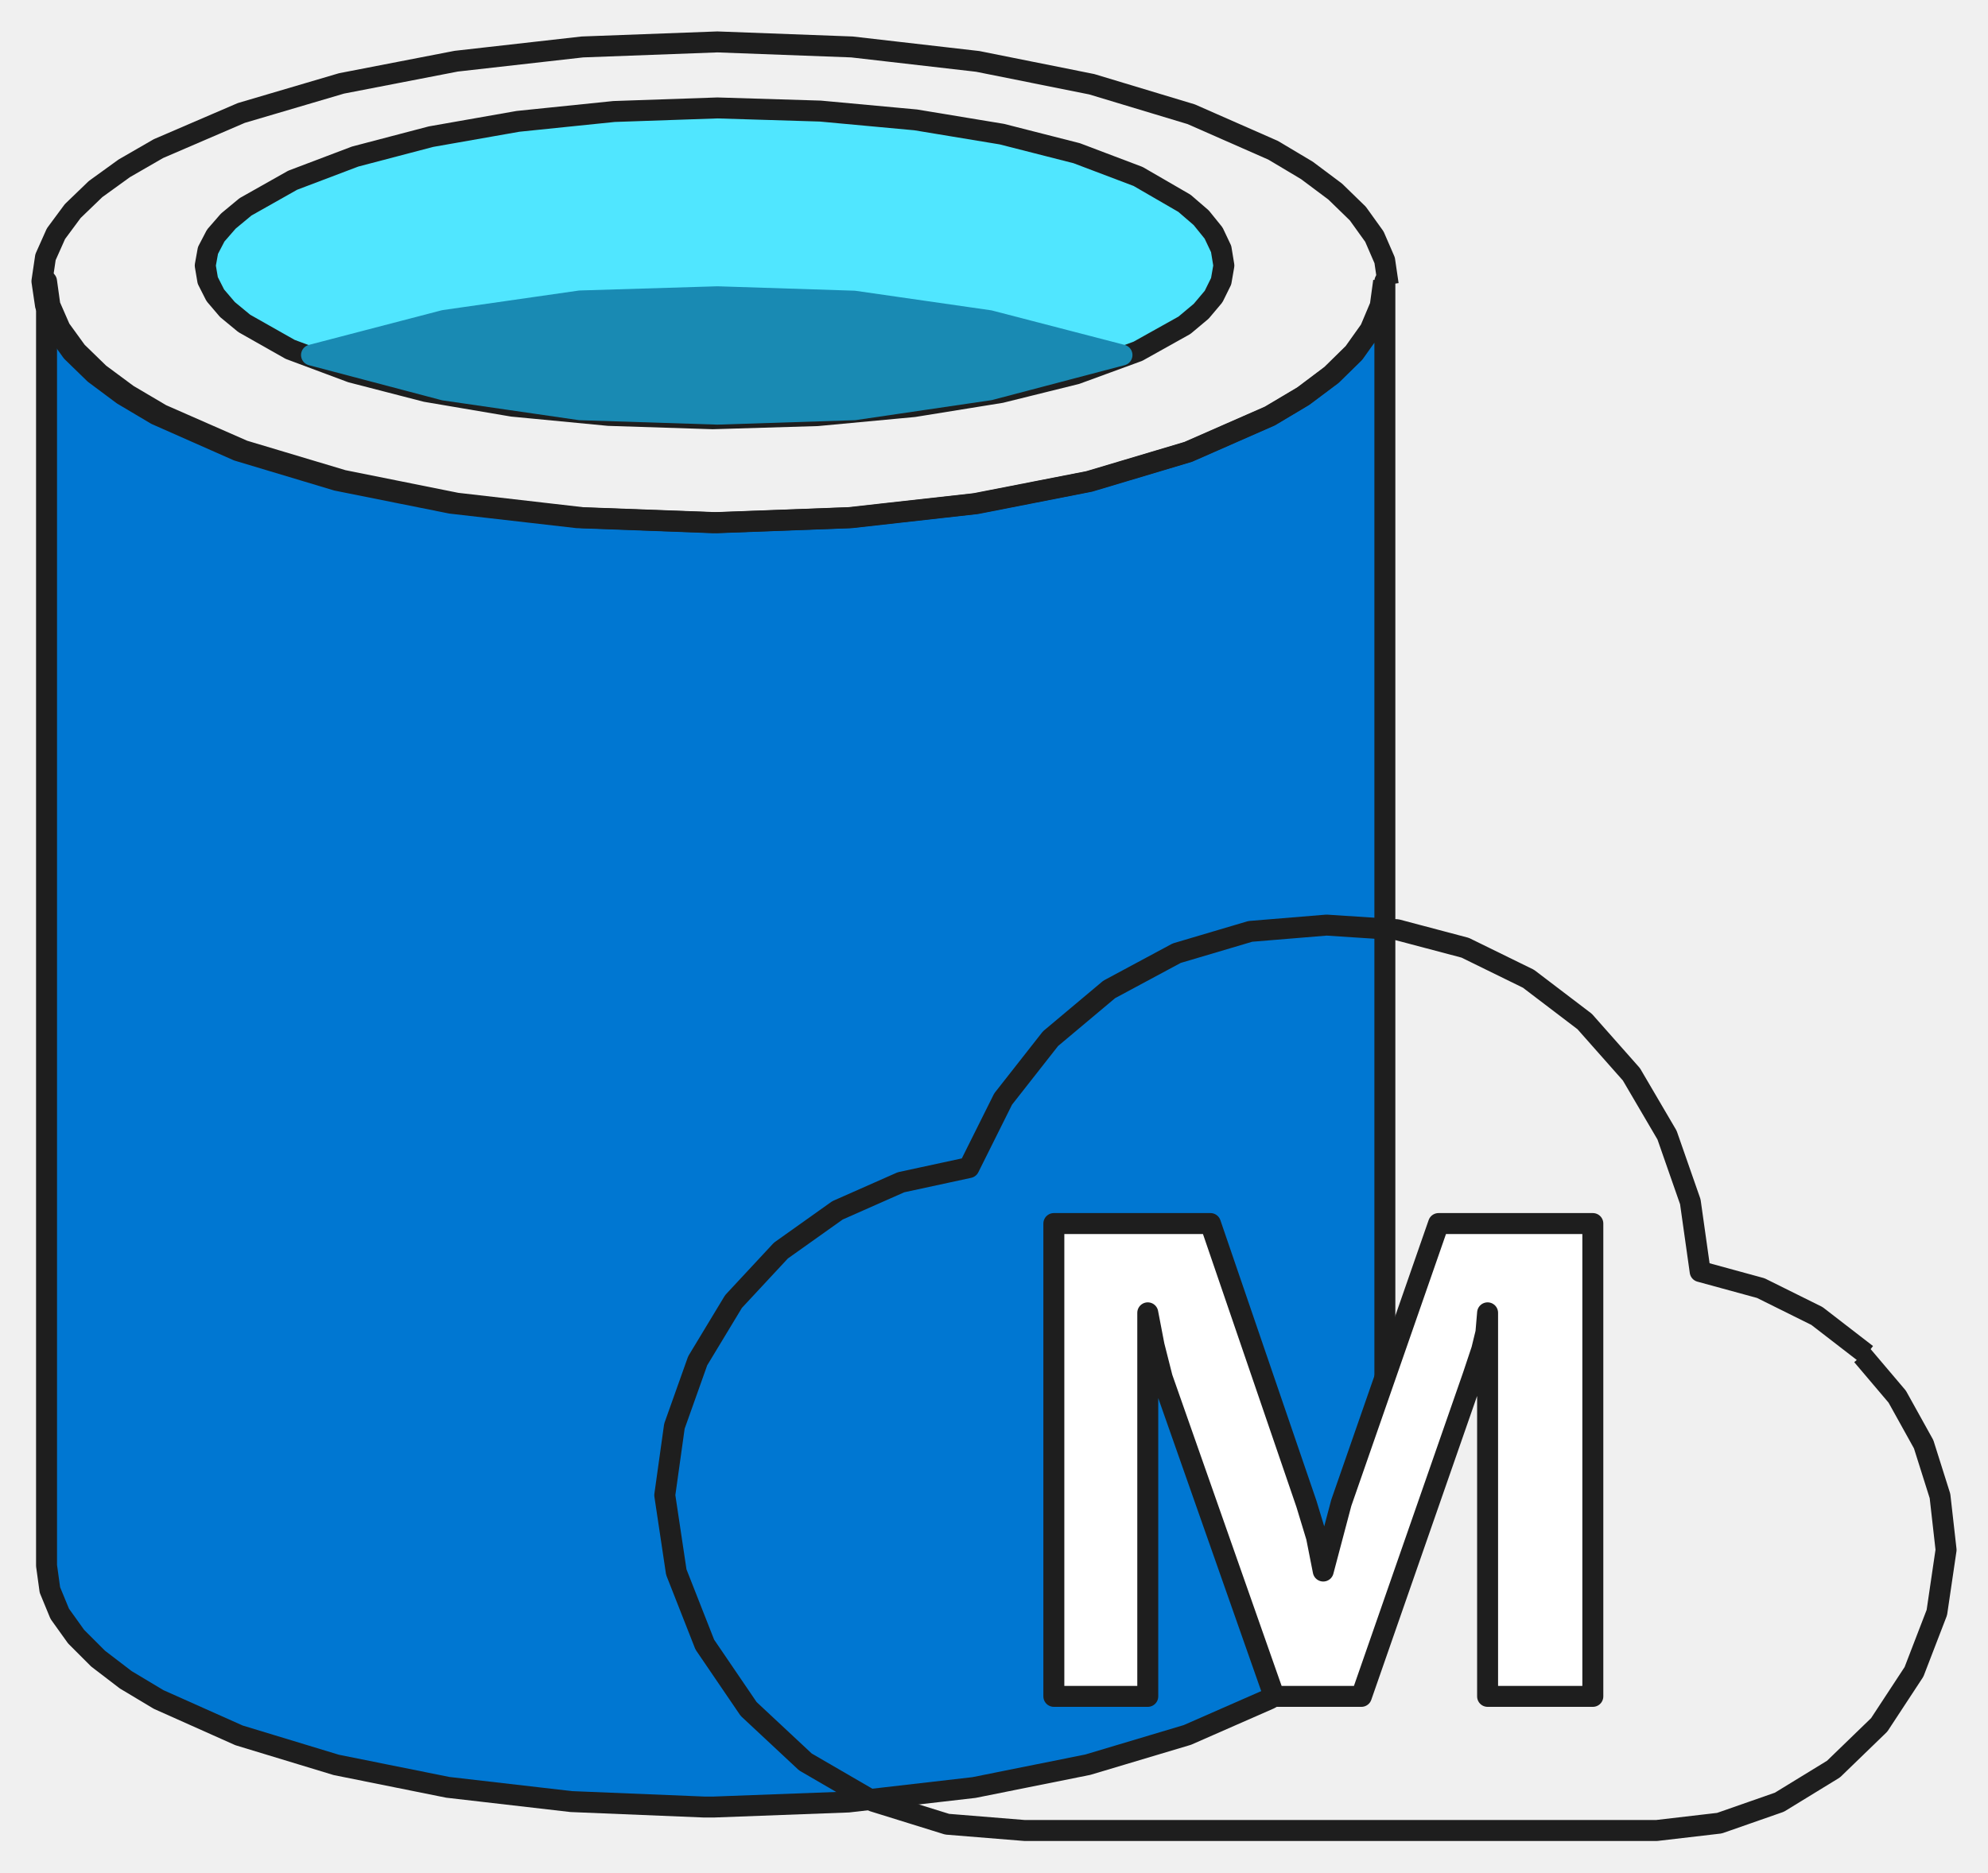
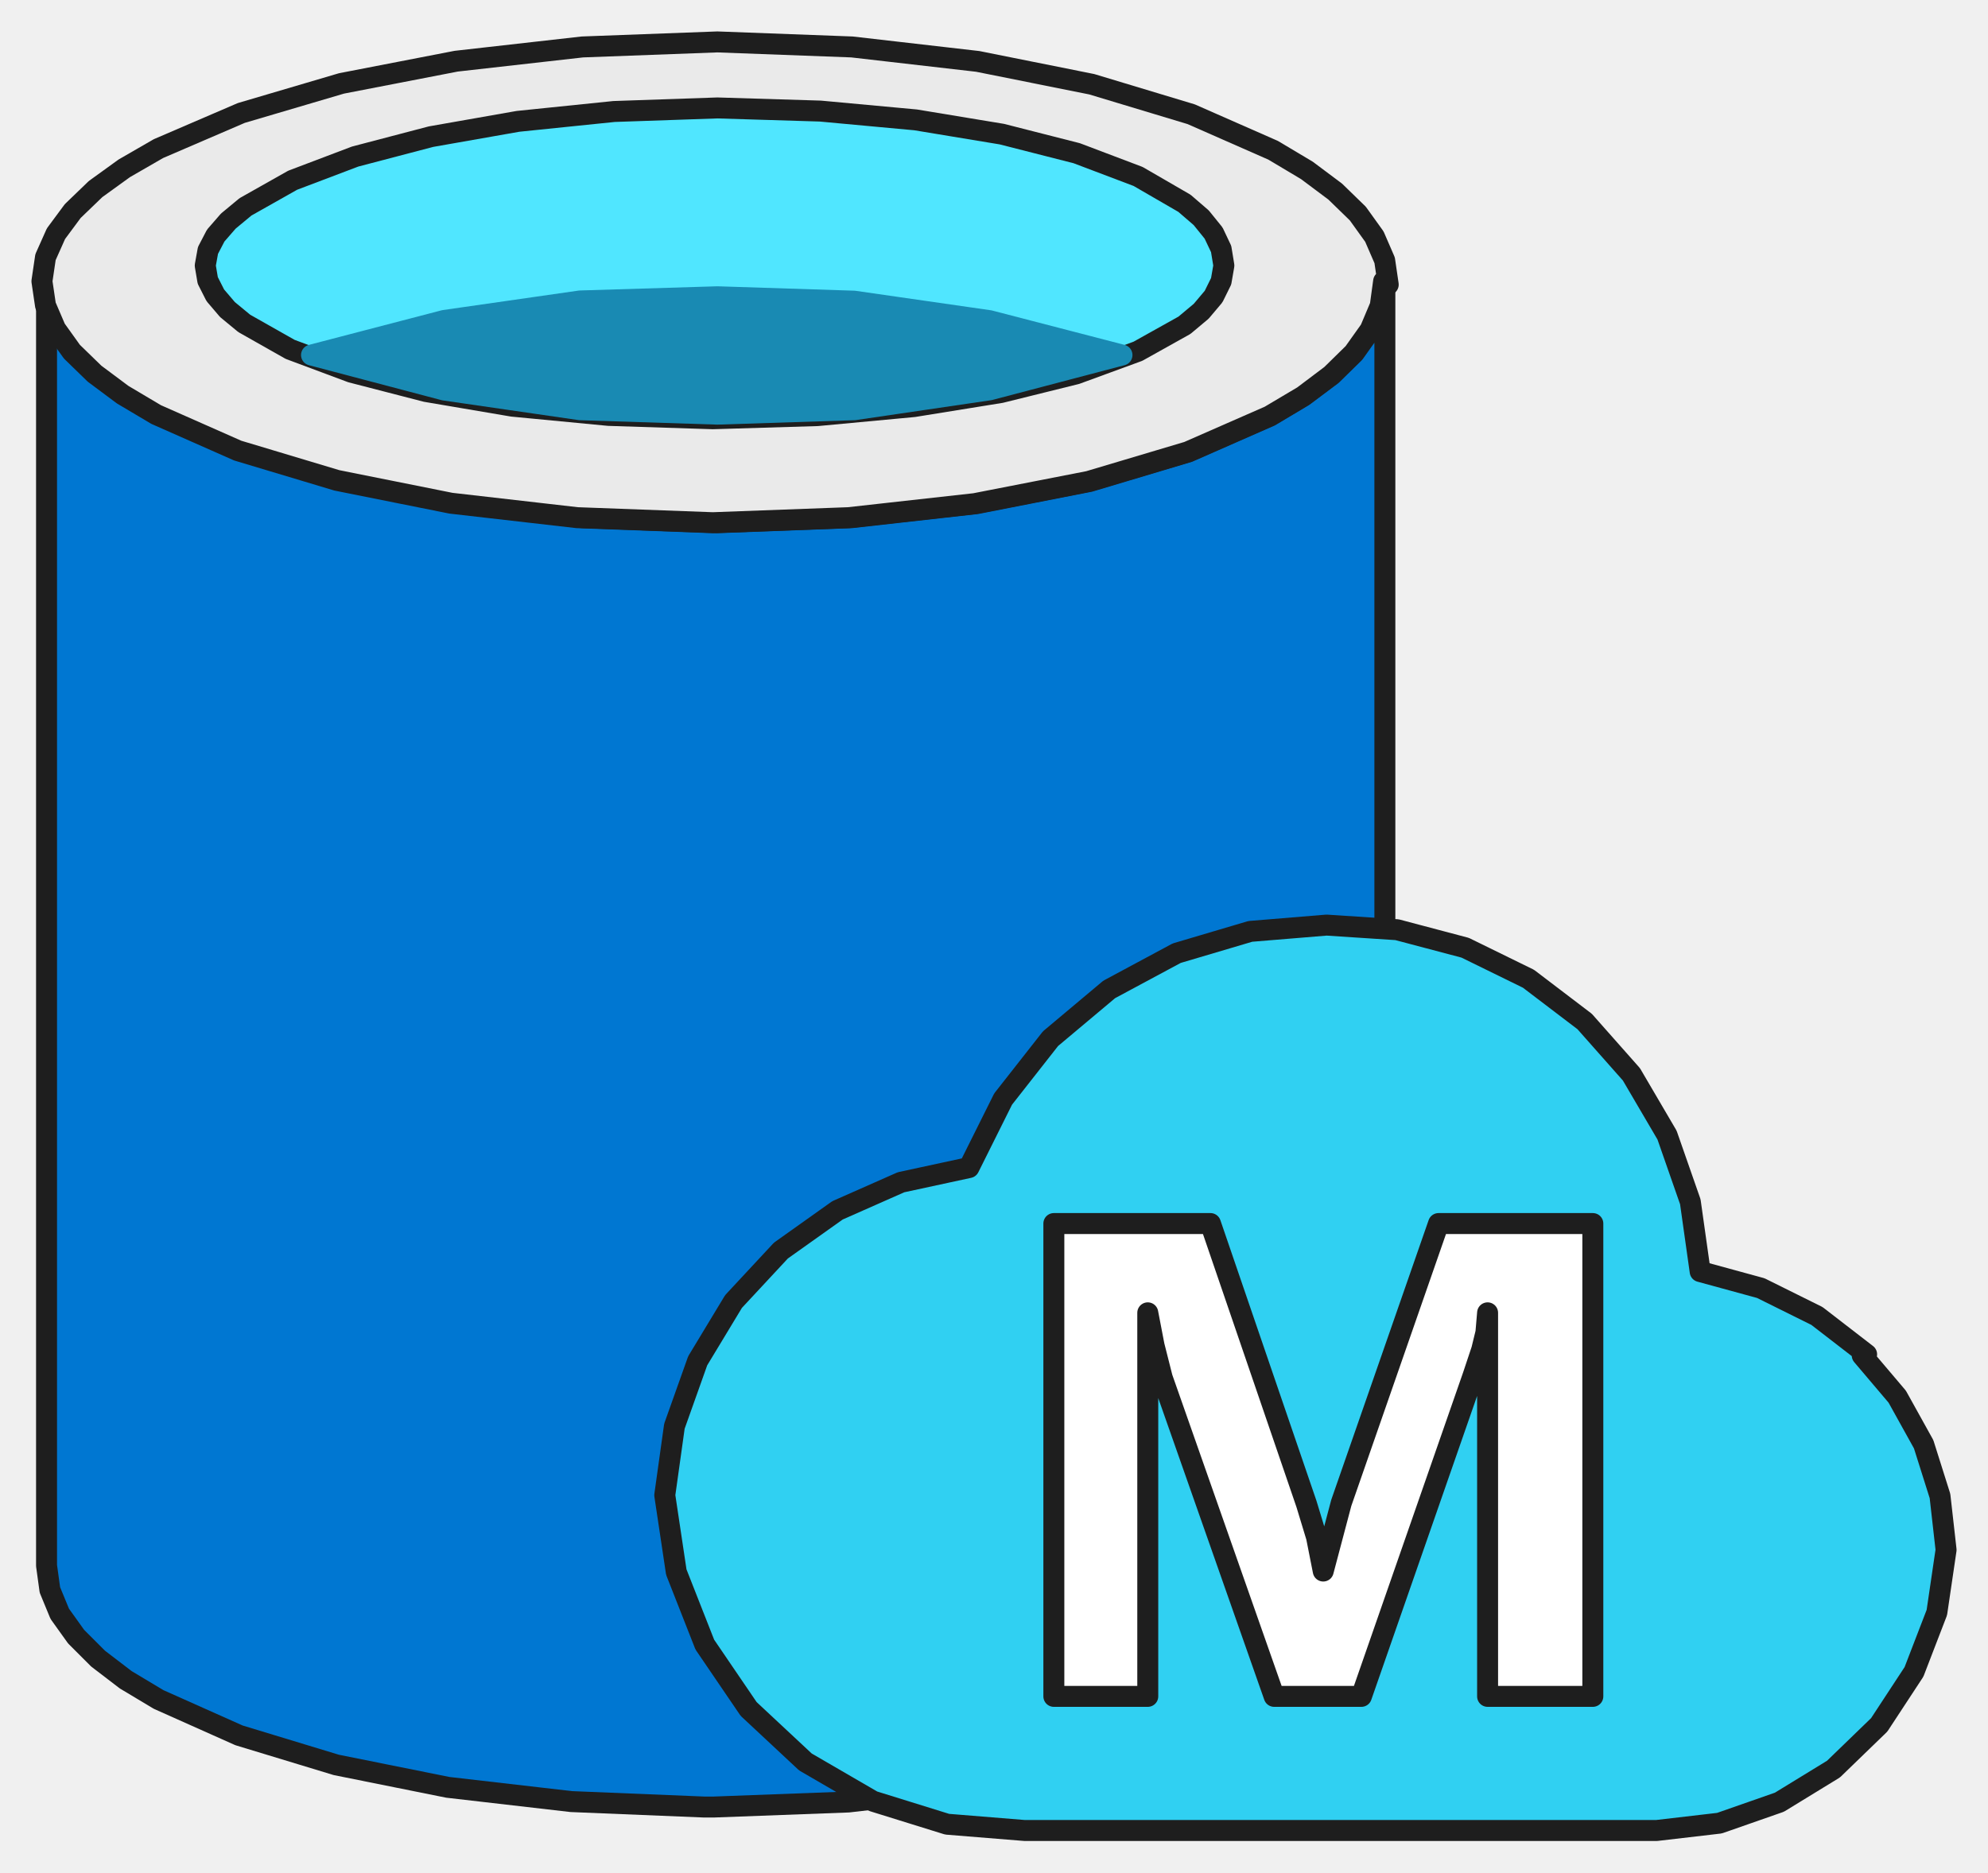
<svg xmlns="http://www.w3.org/2000/svg" viewBox="0.29 3.33 94.83 89.33">
  <path d="M34.51,28.27 L28.08,28.03 L22.08,27.34 L16.65,26.25 L11.91,24.83 L7.99,23.11 L6.38,22.16 L5.03,21.16 L3.95,20.11 L3.16,19.02 L2.67,17.90 L2.51,16.75 L2.51,78.03 L2.67,79.19 L3.14,80.33 L3.92,81.42 L4.97,82.47 L6.29,83.48 L7.86,84.42 L11.69,86.13 L16.33,87.54 L21.65,88.61 L27.54,89.29 L33.87,89.55 L34.35,89.55 L40.76,89.31 L46.75,88.62 L52.18,87.53 L56.93,86.11 L60.85,84.39 L62.46,83.44 L63.81,82.44 L64.90,81.39 L65.69,80.30 L66.18,79.18 L66.35,78.03 L66.35,16.75 L66.17,17.92 L65.68,19.06 L64.89,20.17 L63.82,21.22 L62.47,22.23 L60.88,23.18 L56.99,24.89 L52.28,26.30 L46.88,27.36 L40.91,28.03 L34.51,28.27 Z" fill="#0077d2" stroke="#1e1e1e" stroke-width="1" stroke-linejoin="round" />
-   <path d="M66.29,16.75 L66.13,17.92 L65.65,19.06 L64.86,20.17 L63.79,21.22 L62.45,22.23 L60.85,23.18 L56.95,24.89 L52.22,26.30 L46.79,27.36 L40.77,28.03 L34.29,28.27 L27.82,28.03 L21.80,27.34 L16.36,26.25 L11.63,24.83 L7.74,23.11 L6.14,22.16 L4.80,21.16 L3.72,20.11 L2.94,19.02 L2.46,17.90 L2.29,16.75 L2.46,15.60 L2.96,14.48 L3.76,13.40 L4.85,12.35 L6.22,11.36 L7.85,10.42 L11.80,8.72 L16.58,7.31 L22.05,6.25 L28.07,5.57 L34.51,5.33 L40.93,5.57 L46.93,6.26 L52.37,7.35 L57.11,8.78 L61.02,10.50 L62.63,11.46 L63.98,12.47 L65.06,13.52 L65.85,14.62 L66.34,15.75 L66.51,16.91" fill="none" stroke="#1e1e1e" stroke-width="1" stroke-linejoin="round" />
+   <path d="M66.29,16.75 L66.13,17.92 L65.65,19.06 L64.86,20.17 L63.79,21.22 L62.45,22.23 L60.85,23.18 L56.95,24.89 L52.22,26.30 L46.79,27.36 L40.77,28.03 L34.29,28.27 L27.82,28.03 L21.80,27.34 L16.36,26.25 L11.63,24.83 L7.74,23.11 L6.14,22.16 L4.80,21.16 L3.72,20.11 L2.94,19.02 L2.46,17.90 L2.29,16.75 L2.46,15.60 L2.96,14.48 L3.76,13.40 L4.85,12.35 L6.22,11.36 L7.85,10.42 L11.80,8.72 L16.58,7.31 L22.05,6.25 L28.07,5.57 L34.51,5.33 L40.93,5.57 L46.93,6.26 L52.37,7.35 L57.11,8.78 L61.02,10.50 L62.63,11.46 L63.98,12.47 L65.06,13.52 L65.85,14.62 L66.34,15.75 L66.51,16.91 L66.29,16.75 Z" fill="#eaeaea" stroke="#1e1e1e" stroke-width="1" stroke-linejoin="round" />
  <path d="M58.67,16.00 L58.54,16.75 L58.18,17.48 L57.59,18.18 L56.79,18.85 L54.57,20.09 L51.62,21.17 L48.03,22.06 L43.88,22.73 L39.28,23.16 L34.29,23.31 L29.32,23.15 L24.73,22.71 L20.61,22.01 L17.05,21.09 L14.13,20.00 L11.94,18.76 L11.14,18.10 L10.56,17.42 L10.20,16.71 L10.08,16.00 L10.21,15.28 L10.58,14.57 L11.18,13.88 L12.00,13.20 L14.25,11.93 L17.23,10.80 L20.85,9.85 L25.00,9.12 L29.58,8.65 L34.51,8.48 L39.42,8.63 L43.97,9.05 L48.08,9.73 L51.65,10.64 L54.58,11.75 L56.79,13.03 L57.59,13.72 L58.18,14.45 L58.54,15.21 L58.67,16.00 Z" fill="#50e6ff" stroke="#1e1e1e" stroke-width="1" stroke-linejoin="round" />
  <path d="M34.51,17.49 L27.96,17.69 L21.48,18.62 L15.15,20.27 L21.48,21.94 L27.96,22.88 L34.51,23.09 L41.04,22.88 L47.50,21.93 L53.81,20.27 L47.49,18.63 L41.03,17.70 L34.51,17.49 L34.51,17.49 Z" fill="#198ab3" stroke="#198ab3" stroke-width="1" stroke-linejoin="round" />
-   <path d="M89.33,67.95 L86.96,66.12 L84.28,64.79 L81.39,64.00 L80.92,60.67 L79.81,57.49 L78.11,54.59 L75.88,52.07 L73.20,50.03 L70.18,48.55 L66.93,47.69 L63.57,47.47 L59.93,47.77 L56.42,48.81 L53.20,50.54 L50.40,52.89 L48.14,55.77 L46.51,59.04 L43.27,59.74 L40.24,61.08 L37.54,63.00 L35.28,65.43 L33.57,68.26 L32.46,71.38 L32.00,74.67 L32.55,78.34 L33.91,81.80 L36.00,84.87 L38.71,87.40 L41.93,89.27 L45.47,90.37 L49.17,90.67 L50.72,90.67 L78.61,90.67 L79.31,90.67 L82.31,90.32 L85.17,89.32 L87.75,87.74 L89.93,85.63 L91.59,83.10 L92.68,80.27 L93.12,77.28 L92.83,74.71 L92.05,72.24 L90.79,69.97 L89.12,68.00" fill="none" stroke="#1e1e1e" stroke-width="1" stroke-linejoin="round" />
+   <path d="M89.33,67.95 L86.96,66.12 L84.28,64.79 L81.39,64.00 L80.92,60.67 L79.81,57.49 L78.11,54.59 L75.88,52.07 L73.20,50.03 L70.18,48.55 L66.93,47.69 L63.57,47.47 L59.93,47.77 L56.42,48.81 L53.20,50.54 L50.40,52.89 L48.14,55.77 L46.51,59.04 L43.27,59.74 L40.24,61.08 L37.54,63.00 L35.28,65.43 L33.57,68.26 L32.46,71.38 L32.00,74.67 L32.55,78.34 L33.91,81.80 L36.00,84.87 L38.71,87.40 L41.93,89.27 L45.47,90.37 L49.17,90.67 L50.72,90.67 L78.61,90.67 L79.31,90.67 L82.31,90.32 L85.17,89.32 L87.75,87.74 L89.93,85.63 L91.59,83.10 L92.68,80.27 L93.12,77.28 L92.83,74.71 L92.05,72.24 L90.79,69.97 L89.12,68.00 L89.33,67.95 Z" fill="#30d0f2" stroke="#1e1e1e" stroke-width="1" stroke-linejoin="round" />
  <path d="M76.27,84.27 L71.25,84.27 L71.25,70.77 L71.25,65.97 L71.25,65.97 L71.17,66.91 L70.97,67.73 L70.56,68.96 L65.23,84.27 L61.07,84.27 L55.73,69.07 L55.34,67.53 L55.04,65.97 L55.04,65.97 L55.04,71.79 L55.04,84.27 L50.56,84.27 L50.56,61.71 L58.03,61.71 L62.61,75.09 L63.09,76.67 L63.41,78.29 L63.41,78.29 L64.27,75.04 L68.91,61.71 L76.27,61.71 L76.27,84.27 Z" fill="#ffffff" stroke="#1e1e1e" stroke-width="1" stroke-linejoin="round" />
</svg>
